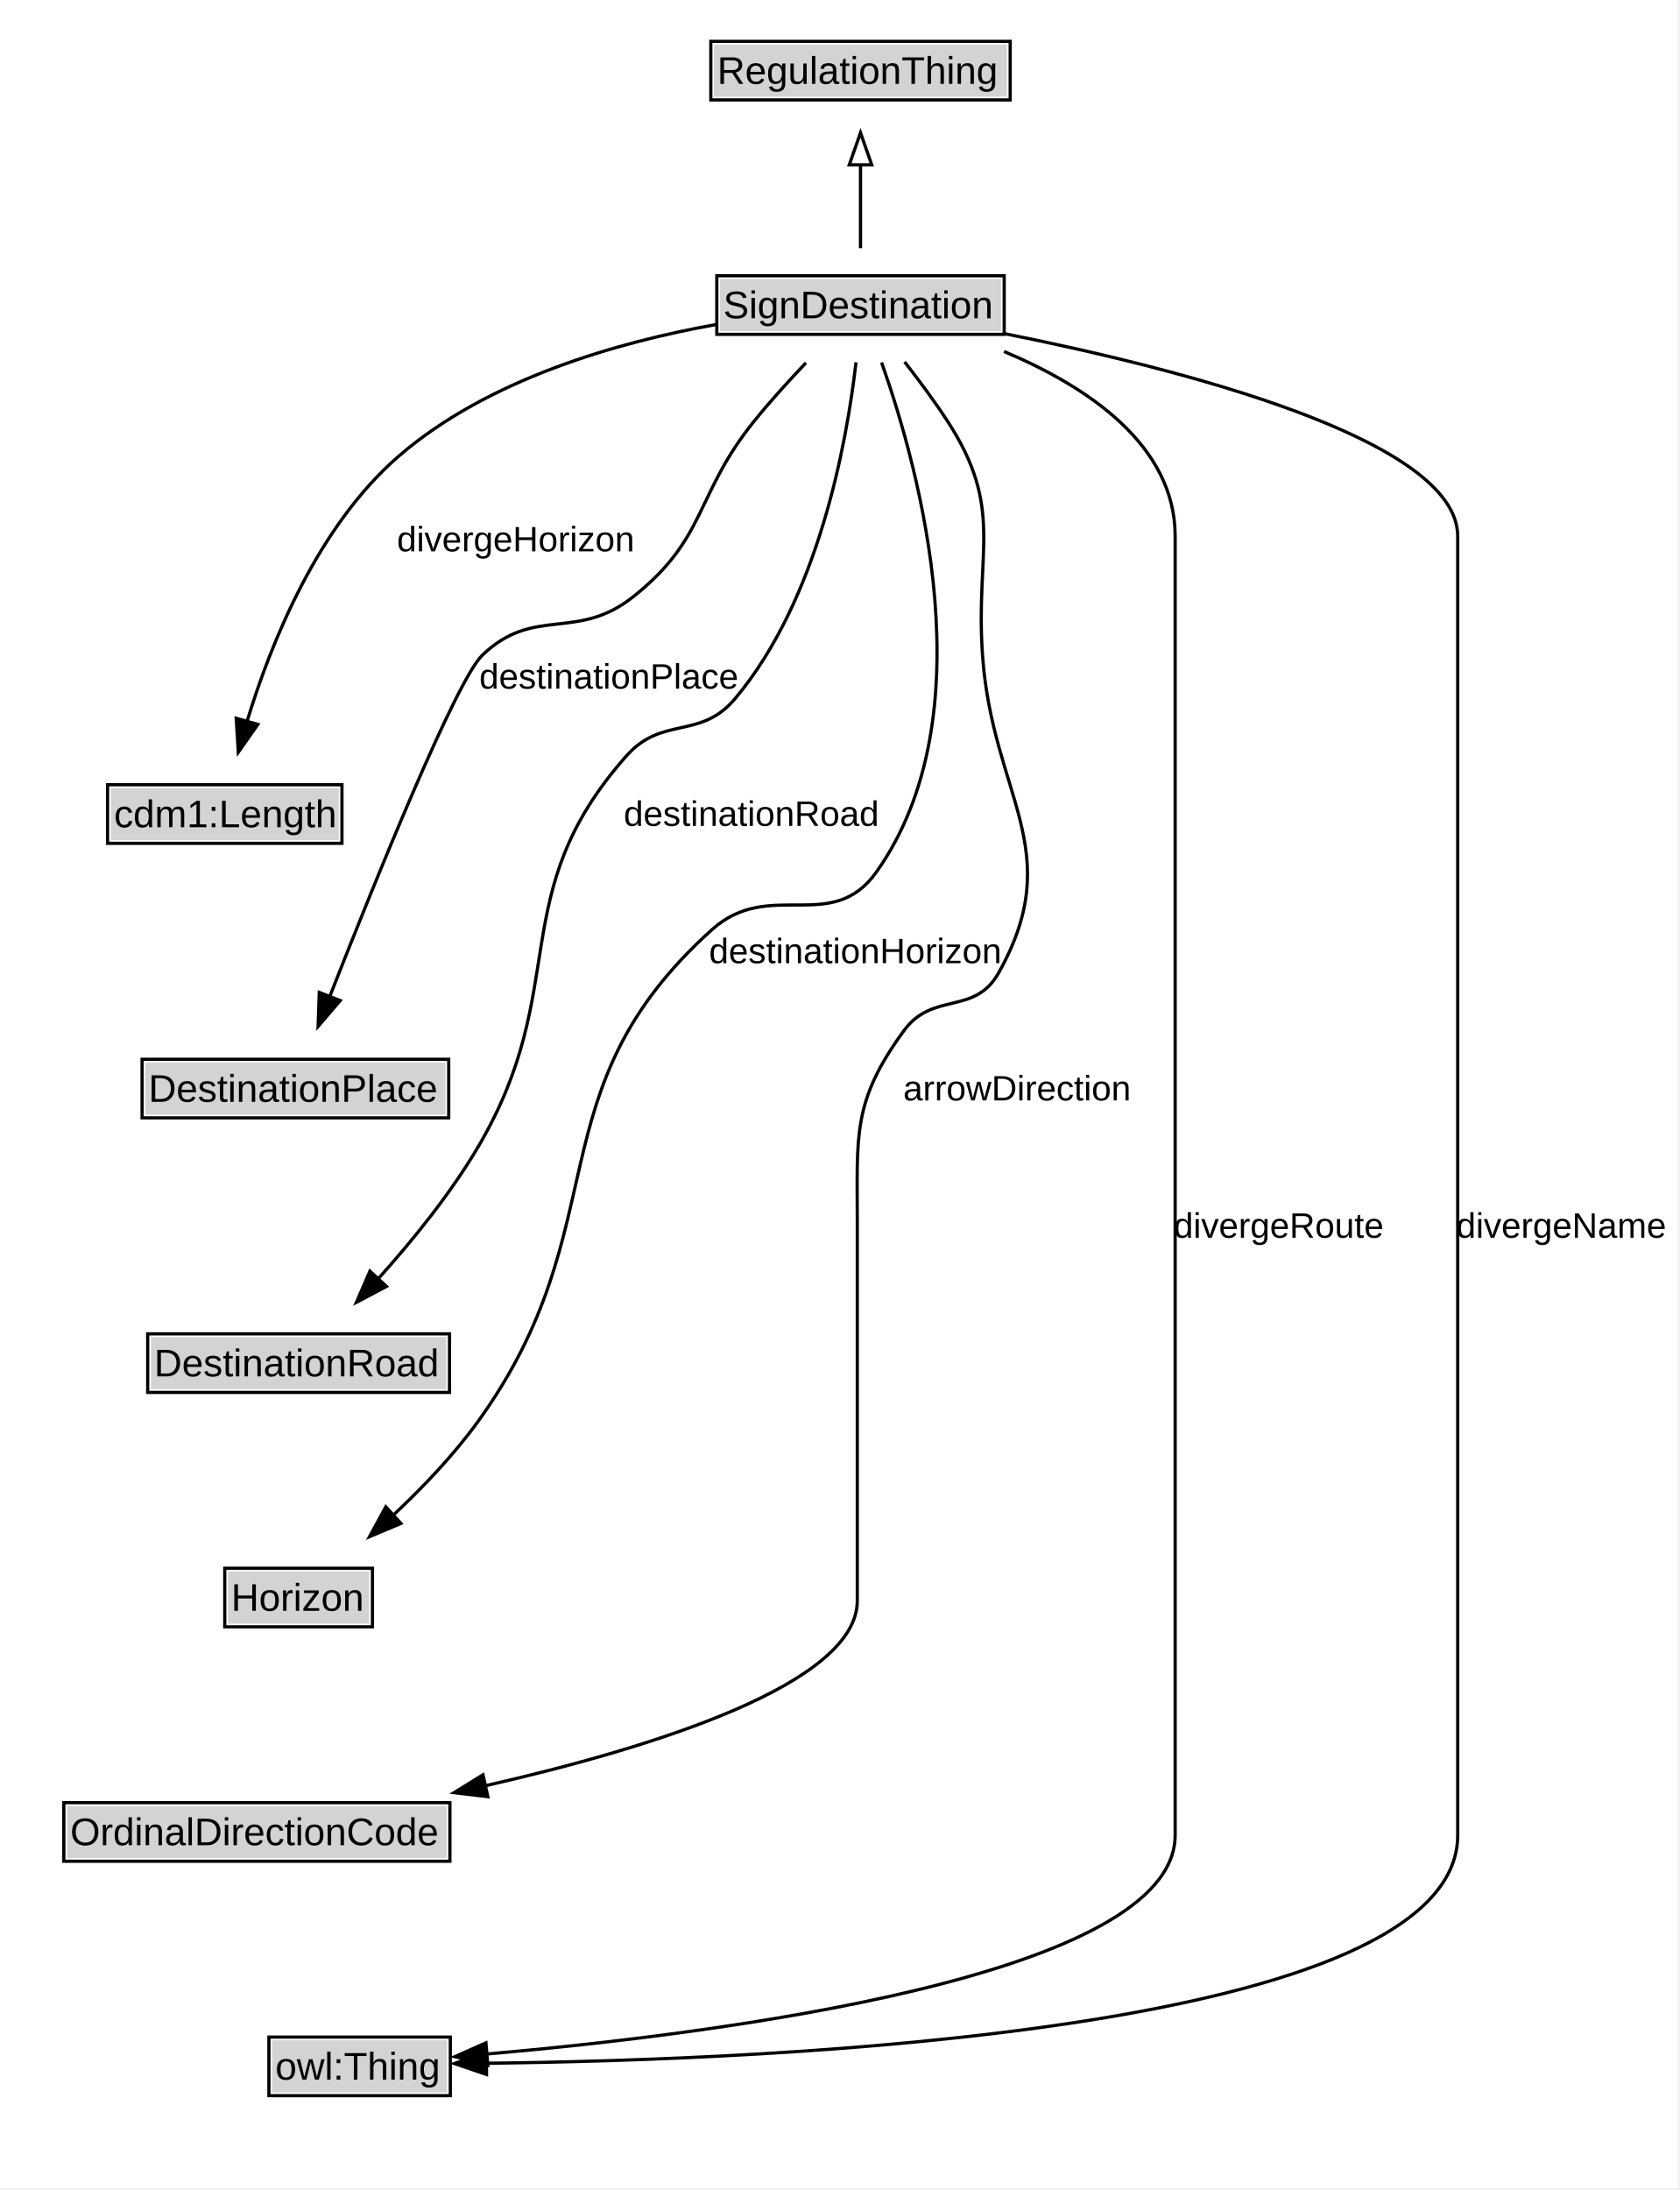
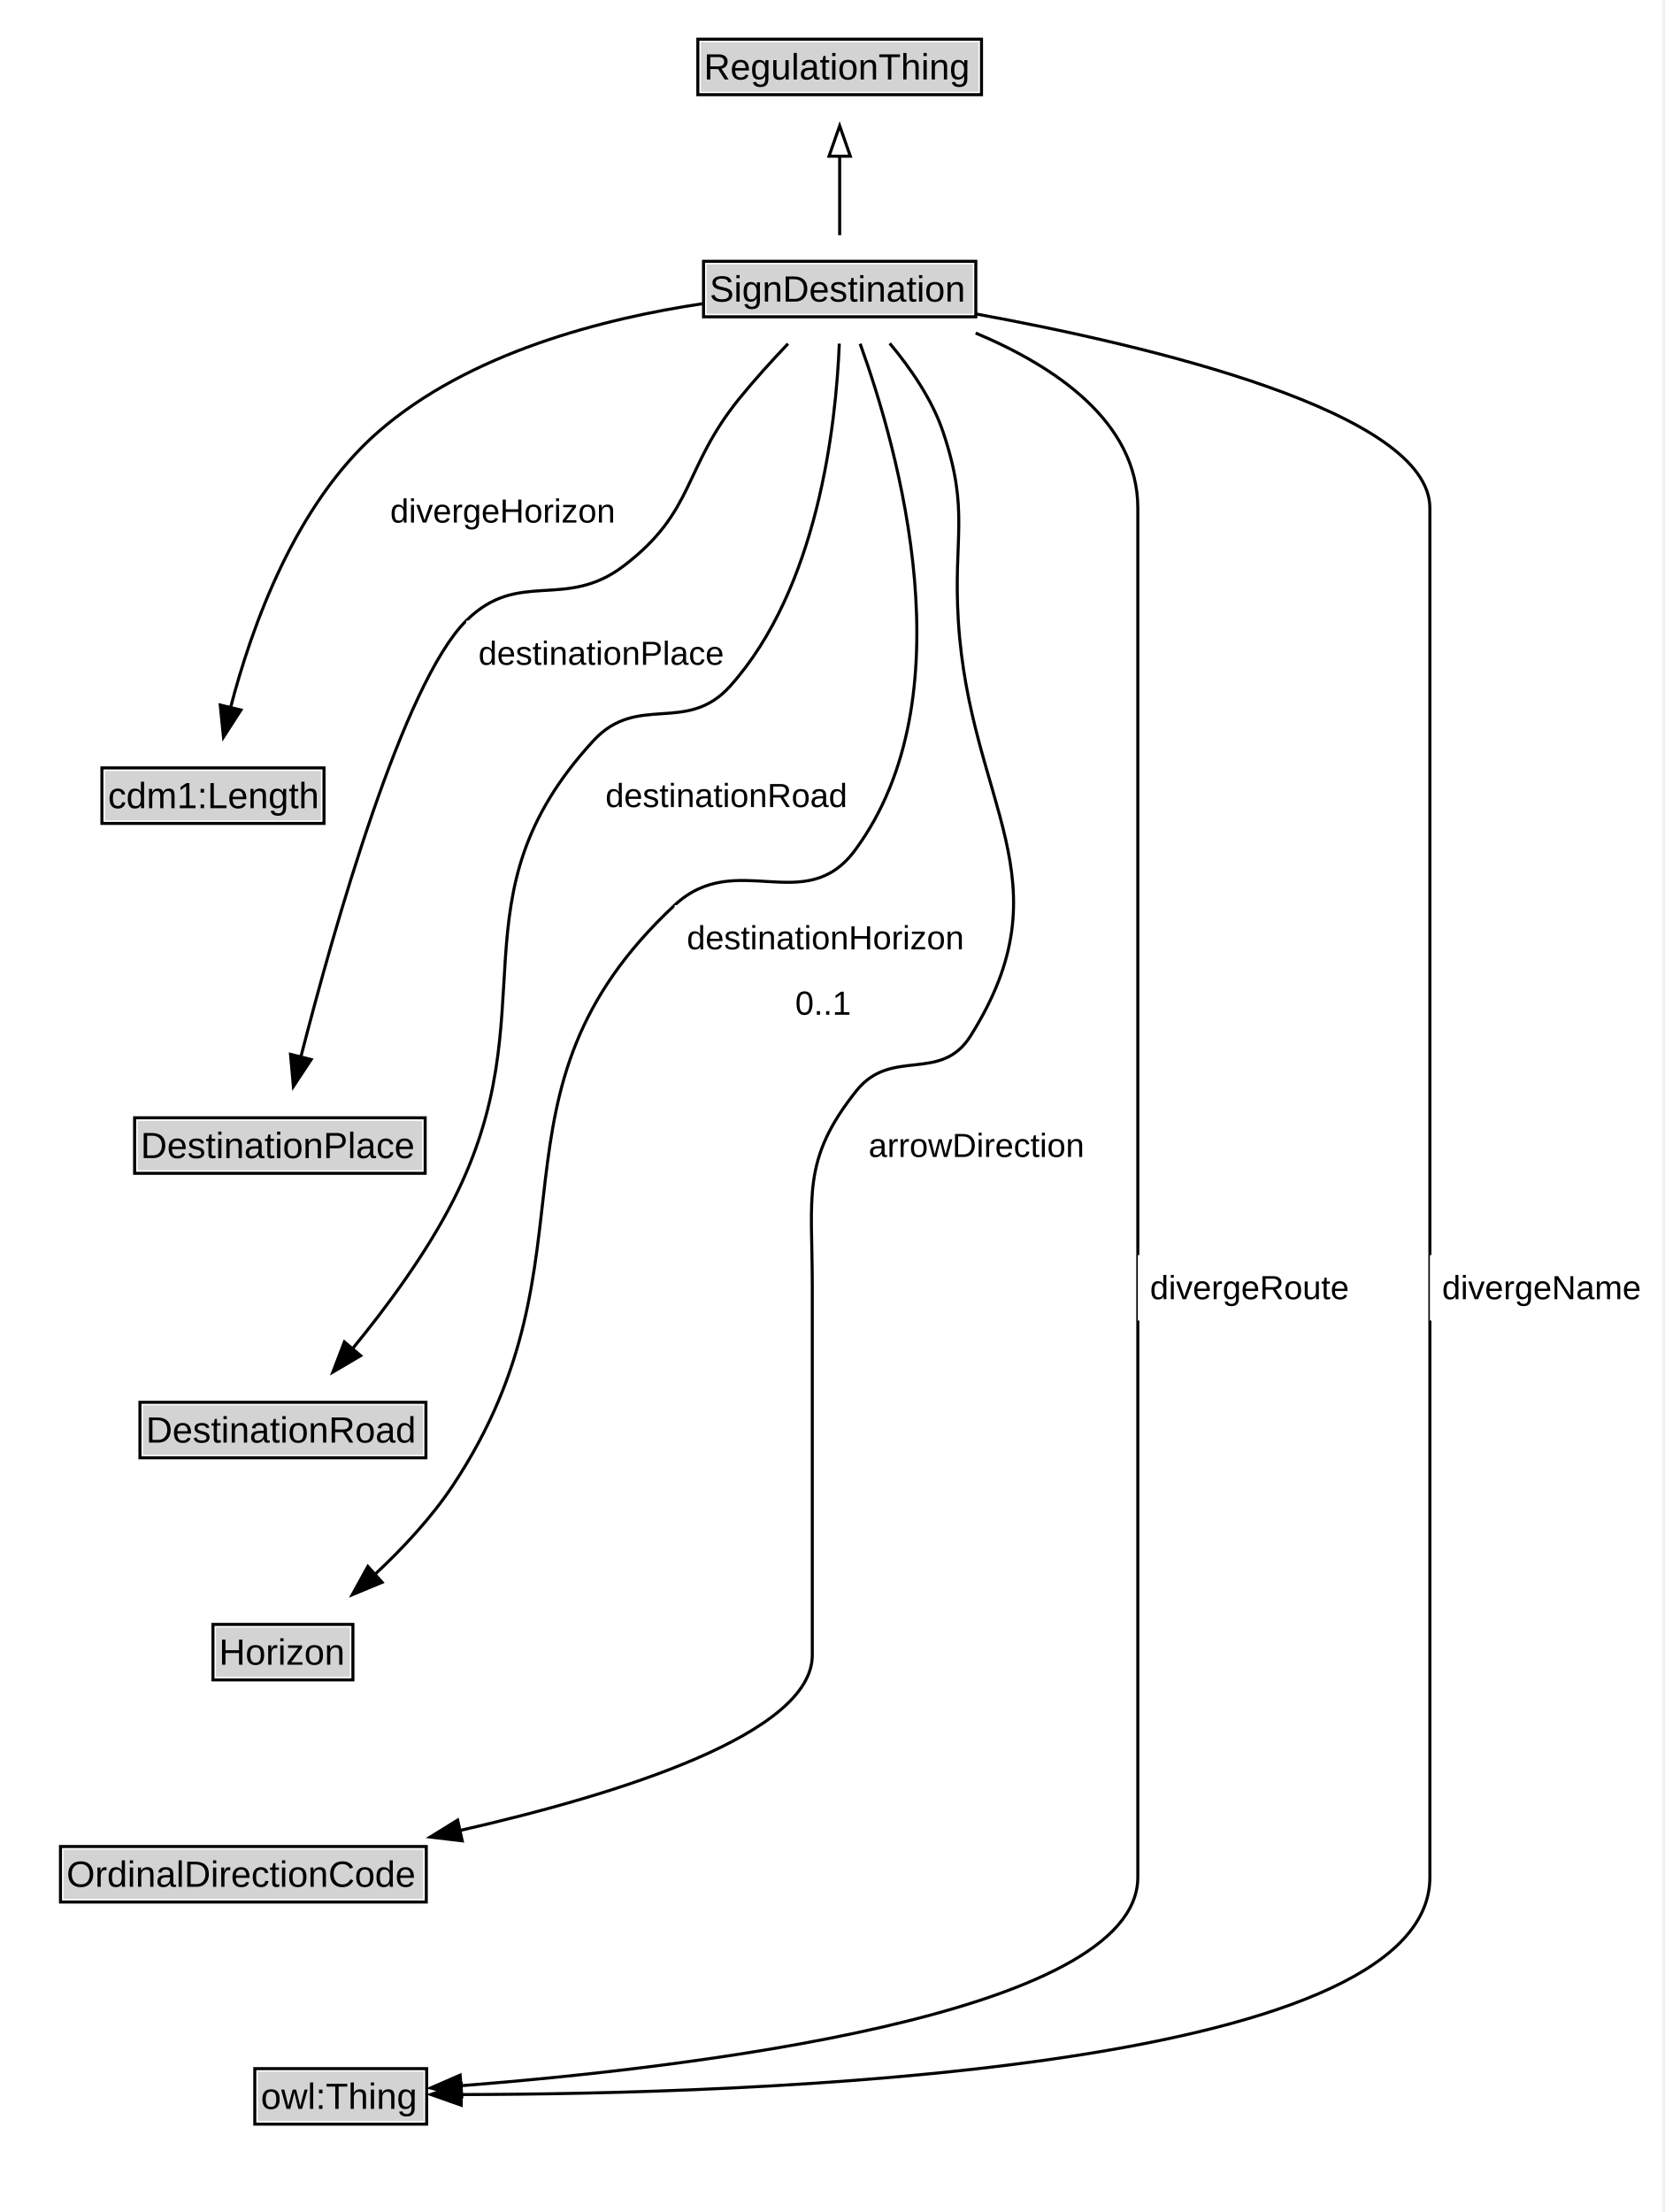
- <svg xmlns="http://www.w3.org/2000/svg" xmlns:xlink="http://www.w3.org/1999/xlink" width="523pt" height="682pt" viewBox="0.00 0.00 523.00 682.00">
-   <g id="graph0" class="graph" transform="scale(1 1) rotate(0) translate(4 677.5)">
-     <polygon fill="white" stroke="none" points="-4,4 -4,-677.5 518.5,-677.5 518.5,4 -4,4" />
+ <svg xmlns="http://www.w3.org/2000/svg" xmlns:xlink="http://www.w3.org/1999/xlink" width="547pt" height="727pt" viewBox="0.00 0.00 547.00 727.00">
+   <g id="graph0" class="graph" transform="scale(1 1) rotate(0) translate(4 723)">
+     <polygon fill="white" stroke="none" points="-4,4 -4,-723 542.5,-723 542.5,4 -4,4" />
    <g id="clust3" class="cluster">
</g>
    <g id="node1" class="node">
      <g id="a_node1">
        <a xlink:href="../RegulationThing" xlink:title="&lt;TABLE&gt;">
-           <polygon fill="lightgray" stroke="none" points="218.38,-647.38 218.38,-663.62 309.62,-663.62 309.62,-647.38 218.38,-647.38" />
-           <text xml:space="preserve" text-anchor="start" x="219.38" y="-651.38" font-family="Arial" font-size="12.00">RegulationThing</text>
-           <polygon fill="none" stroke="black" points="217.38,-646.38 217.38,-664.62 310.62,-664.62 310.62,-646.38 217.38,-646.38" />
+           <polygon fill="lightgray" stroke="none" points="226.38,-692.88 226.38,-709.12 317.62,-709.12 317.62,-692.88 226.38,-692.88" />
+           <text xml:space="preserve" text-anchor="start" x="227.38" y="-696.88" font-family="Arial" font-size="12.00">RegulationThing</text>
+           <polygon fill="none" stroke="black" points="225.38,-691.88 225.38,-710.12 318.62,-710.12 318.62,-691.88 225.38,-691.88" />
        </a>
      </g>
    </g>
    <g id="node2" class="node">
      <g id="a_node2">
        <a xlink:href="../SignDestination" xlink:title="&lt;TABLE&gt;">
-           <polygon fill="lightgray" stroke="none" points="220.25,-574.38 220.25,-590.62 307.75,-590.62 307.75,-574.38 220.25,-574.38" />
-           <text xml:space="preserve" text-anchor="start" x="221.25" y="-578.38" font-family="Arial" font-size="12.00">SignDestination</text>
-           <polygon fill="none" stroke="black" points="219.25,-573.38 219.25,-591.62 308.75,-591.62 308.75,-573.38 219.25,-573.38" />
+           <polygon fill="lightgray" stroke="none" points="228.25,-619.88 228.25,-636.12 315.75,-636.12 315.75,-619.88 228.25,-619.88" />
+           <text xml:space="preserve" text-anchor="start" x="229.25" y="-623.88" font-family="Arial" font-size="12.00">SignDestination</text>
+           <polygon fill="none" stroke="black" points="227.25,-618.88 227.25,-637.12 316.75,-637.12 316.75,-618.88 227.25,-618.88" />
        </a>
      </g>
    </g>
    <g id="edge1" class="edge">
-       <path fill="none" stroke="black" d="M264,-600.21C264,-607.97 264,-617.42 264,-626.24" />
-       <polygon fill="none" stroke="black" points="260.5,-626.16 264,-636.16 267.5,-626.16 260.5,-626.16" />
+       <path fill="none" stroke="black" d="M272,-645.71C272,-653.47 272,-662.92 272,-671.74" />
+       <polygon fill="none" stroke="black" points="268.5,-671.66 272,-681.66 275.5,-671.66 268.5,-671.66" />
    </g>
    <g id="node4" class="node">
      <g id="a_node4">
        <a xlink:href="https://w3id.org/citydata/part1/v1/Length" xlink:title="&lt;TABLE&gt;">
-           <polygon fill="lightgray" stroke="none" points="30.5,-415.88 30.5,-432.12 101.5,-432.12 101.5,-415.88 30.5,-415.88" />
-           <text xml:space="preserve" text-anchor="start" x="31.5" y="-419.88" font-family="Arial" font-size="12.00">cdm1:Length</text>
-           <polygon fill="none" stroke="black" points="29.5,-414.88 29.5,-433.12 102.5,-433.12 102.5,-414.88 29.5,-414.88" />
+           <polygon fill="lightgray" stroke="none" points="30.5,-453.38 30.5,-469.62 101.5,-469.62 101.5,-453.38 30.5,-453.38" />
+           <text xml:space="preserve" text-anchor="start" x="31.5" y="-457.38" font-family="Arial" font-size="12.00">cdm1:Length</text>
+           <polygon fill="none" stroke="black" points="29.5,-452.38 29.5,-470.62 102.5,-470.62 102.5,-452.38 29.5,-452.38" />
        </a>
      </g>
    </g>
    <g id="edge15" class="edge">
-       <path fill="none" stroke="black" d="M219.31,-576.49C188.41,-570.98 148.02,-559.47 120.25,-535.5 95.11,-513.8 80.5,-477.73 72.9,-452.73" />
-       <polygon fill="black" stroke="black" points="76.31,-451.91 70.22,-443.24 69.57,-453.82 76.31,-451.91" />
-       <text xml:space="preserve" text-anchor="middle" x="156.62" y="-505.8" font-family="Arial" font-size="11.00">divergeHorizon</text>
+       <path fill="none" stroke="black" d="M227.42,-623.26C194.39,-618.37 150.11,-607.08 120.25,-581 93.08,-557.27 78.71,-517.15 71.74,-490.25" />
+       <polygon fill="black" stroke="black" points="75.2,-489.65 69.46,-480.74 68.39,-491.28 75.2,-489.65" />
+       <polygon fill="white" stroke="none" points="120.25,-544.25 120.25,-565.75 201,-565.75 201,-544.25 120.25,-544.25" />
+       <text xml:space="preserve" text-anchor="start" x="124.25" y="-551.25" font-family="Arial" font-size="11.00">divergeHorizon</text>
    </g>
    <g id="node5" class="node">
      <g id="a_node5">
        <a xlink:href="../DestinationPlace" xlink:title="&lt;TABLE&gt;">
-           <polygon fill="lightgray" stroke="none" points="41.25,-330.38 41.25,-346.62 134.75,-346.62 134.75,-330.38 41.25,-330.38" />
-           <text xml:space="preserve" text-anchor="start" x="42.25" y="-334.38" font-family="Arial" font-size="12.00">DestinationPlace</text>
-           <polygon fill="none" stroke="black" points="40.25,-329.38 40.25,-347.62 135.75,-347.62 135.75,-329.38 40.25,-329.38" />
+           <polygon fill="lightgray" stroke="none" points="41.25,-338.38 41.25,-354.62 134.75,-354.62 134.75,-338.38 41.25,-338.38" />
+           <text xml:space="preserve" text-anchor="start" x="42.25" y="-342.38" font-family="Arial" font-size="12.00">DestinationPlace</text>
+           <polygon fill="none" stroke="black" points="40.25,-337.38 40.25,-355.62 135.75,-355.62 135.75,-337.38 40.25,-337.38" />
        </a>
      </g>
    </g>
    <g id="edge9" class="edge">
-       <path fill="none" stroke="black" d="M247.01,-564.52C241.7,-558.94 235.94,-552.6 231,-546.5 212.31,-523.4 216.35,-509.88 193,-491.5 175.51,-477.73 162.32,-488.91 146.25,-473.5 138.1,-465.69 113.1,-403.9 98.64,-367.02" />
-       <polygon fill="black" stroke="black" points="101.96,-365.91 95.07,-357.86 95.44,-368.45 101.96,-365.91" />
-       <text xml:space="preserve" text-anchor="middle" x="185.62" y="-463.05" font-family="Arial" font-size="11.00">destinationPlace</text>
+       <path fill="none" stroke="black" d="M255.01,-610.02C249.7,-604.44 243.94,-598.1 239,-592 220.31,-568.9 224.64,-554.99 201,-537 181.62,-522.25 166.54,-536.15 149.25,-519 128.58,-498.5 105.95,-418.72 94.88,-375.58" />
+       <polygon fill="black" stroke="black" points="98.28,-374.77 92.44,-365.93 91.49,-376.48 98.28,-374.77" />
+       <polygon fill="white" stroke="none" points="149.25,-497.5 149.25,-519 236,-519 236,-497.5 149.25,-497.5" />
+       <text xml:space="preserve" text-anchor="start" x="153.25" y="-504.5" font-family="Arial" font-size="11.00">destinationPlace</text>
    </g>
    <g id="node6" class="node">
      <g id="a_node6">
        <a xlink:href="../DestinationRoad" xlink:title="&lt;TABLE&gt;">
          <polygon fill="lightgray" stroke="none" points="43,-244.88 43,-261.12 135,-261.12 135,-244.88 43,-244.88" />
          <text xml:space="preserve" text-anchor="start" x="44" y="-248.88" font-family="Arial" font-size="12.00">DestinationRoad</text>
          <polygon fill="none" stroke="black" points="42,-243.88 42,-262.12 136,-262.12 136,-243.88 42,-243.88" />
        </a>
      </g>
    </g>
    <g id="edge10" class="edge">
-       <path fill="none" stroke="black" d="M262.6,-564.66C259.68,-539.28 250.89,-490.91 225,-460 214.02,-446.89 202.31,-454.82 191,-442 152.8,-398.7 174.24,-370.29 145,-320.5 136.35,-305.77 124.41,-291.07 113.77,-279.25" />
-       <polygon fill="black" stroke="black" points="116.36,-276.89 107,-271.93 111.22,-281.65 116.36,-276.89" />
-       <text xml:space="preserve" text-anchor="middle" x="230" y="-420.3" font-family="Arial" font-size="11.00">destinationRoad</text>
+       <path fill="none" stroke="black" d="M271.88,-610.06C270.78,-582.96 264.81,-529.65 236,-497.5 221.62,-481.46 205.57,-495.36 191,-479.5 143.54,-427.83 176.78,-391.04 145,-328.5 136.04,-310.87 122.87,-293.09 111.55,-279.33" />
+       <polygon fill="black" stroke="black" points="114.55,-277.44 105.42,-272.06 109.2,-281.96 114.55,-277.44" />
+       <polygon fill="white" stroke="none" points="191,-450.75 191,-472.25 277,-472.25 277,-450.75 191,-450.75" />
+       <text xml:space="preserve" text-anchor="start" x="195" y="-457.75" font-family="Arial" font-size="11.00">destinationRoad</text>
    </g>
    <g id="node7" class="node">
      <g id="a_node7">
        <a xlink:href="../Horizon" xlink:title="&lt;TABLE&gt;">
          <polygon fill="lightgray" stroke="none" points="67,-171.88 67,-188.12 111,-188.12 111,-171.88 67,-171.88" />
          <text xml:space="preserve" text-anchor="start" x="68" y="-175.88" font-family="Arial" font-size="12.00">Horizon</text>
          <polygon fill="none" stroke="black" points="66,-170.88 66,-189.12 112,-189.12 112,-170.88 66,-170.88" />
        </a>
      </g>
    </g>
    <g id="edge11" class="edge">
-       <path fill="none" stroke="black" d="M270.57,-564.62C282.48,-530.94 303.37,-454.5 269,-406 255.04,-386.3 235.7,-404.14 217.75,-388 161.76,-337.66 188.98,-296.12 145,-235 137.39,-224.42 127.56,-214.15 118.27,-205.45" />
-       <polygon fill="black" stroke="black" points="120.86,-203.07 111.09,-198.96 116.16,-208.26 120.86,-203.07" />
-       <text xml:space="preserve" text-anchor="middle" x="262.38" y="-377.55" font-family="Arial" font-size="11.00">destinationHorizon</text>
+       <path fill="none" stroke="black" d="M278.73,-610.02C291.39,-575 314.29,-493.81 277,-443.5 260.61,-421.39 237.88,-444.27 217.75,-425.5 151.47,-363.69 194.98,-310.6 145,-235 137.87,-224.22 128.25,-213.95 118.99,-205.32" />
+       <polygon fill="black" stroke="black" points="121.59,-202.95 111.8,-198.89 116.92,-208.17 121.59,-202.95" />
+       <polygon fill="white" stroke="none" points="217.75,-382.5 217.75,-425.5 315,-425.5 315,-382.5 217.75,-382.5" />
+       <text xml:space="preserve" text-anchor="start" x="221.75" y="-411" font-family="Arial" font-size="11.00">destinationHorizon</text>
+       <text xml:space="preserve" text-anchor="start" x="257.38" y="-389.5" font-family="Arial" font-size="11.00">0..1</text>
    </g>
    <g id="node8" class="node">
      <g id="a_node8">
        <a xlink:href="../OrdinalDirectionCode" xlink:title="&lt;TABLE&gt;">
          <polygon fill="lightgray" stroke="none" points="16.88,-98.88 16.88,-115.12 135.12,-115.12 135.12,-98.88 16.88,-98.88" />
          <text xml:space="preserve" text-anchor="start" x="17.88" y="-102.88" font-family="Arial" font-size="12.00">OrdinalDirectionCode</text>
          <polygon fill="none" stroke="black" points="15.88,-97.88 15.88,-116.12 136.12,-116.12 136.12,-97.88 15.88,-97.88" />
        </a>
      </g>
    </g>
    <g id="edge12" class="edge">
-       <path fill="none" stroke="black" d="M277.74,-564.8C282.17,-559.13 286.97,-552.67 291,-546.5 308.93,-519.02 299.72,-506.23 302,-473.5 305.06,-429.55 328.56,-412.92 307,-374.5 299.48,-361.11 286.55,-368.91 277.5,-356.5 261.39,-334.43 263,-324.08 263,-296.75 263,-296.75 263,-296.75 263,-179 263,-153.19 199.93,-133.41 147.04,-121.36" />
+       <path fill="none" stroke="black" d="M288.46,-610.15C295.26,-602.03 302.4,-591.73 306,-581 314.79,-554.79 309.3,-546.59 311,-519 314.74,-458.42 347.32,-433.87 315,-382.5 305.15,-366.85 289.03,-378.95 277.5,-364.5 259.38,-341.79 263,-329.81 263,-300.75 263,-300.75 263,-300.75 263,-179 263,-153.19 199.93,-133.41 147.04,-121.36" />
      <polygon fill="black" stroke="black" points="147.94,-117.98 137.42,-119.24 146.43,-124.81 147.94,-117.98" />
-       <text xml:space="preserve" text-anchor="middle" x="312.75" y="-334.8" font-family="Arial" font-size="11.00">arrowDirection</text>
+       <polygon fill="white" stroke="none" points="277.5,-335.75 277.5,-357.25 356,-357.25 356,-335.75 277.5,-335.75" />
+       <text xml:space="preserve" text-anchor="start" x="281.5" y="-342.75" font-family="Arial" font-size="11.00">arrowDirection</text>
    </g>
    <g id="node9" class="node">
      <g id="a_node9">
        <a xlink:href="https://w3id.org/citydata/imported/owl/latest/Thing" xlink:title="&lt;TABLE&gt;">
          <polygon fill="lightgray" stroke="none" points="80.75,-25.88 80.75,-42.12 135.25,-42.12 135.25,-25.88 80.75,-25.88" />
          <text xml:space="preserve" text-anchor="start" x="81.75" y="-29.88" font-family="Arial" font-size="12.00">owl:Thing</text>
          <polygon fill="none" stroke="black" points="79.75,-24.88 79.75,-43.12 136.25,-43.12 136.25,-24.88 79.75,-24.88" />
        </a>
      </g>
    </g>
    <g id="edge13" class="edge">
-       <path fill="none" stroke="black" d="M308.7,-568.04C334.54,-557.19 362,-538.97 362,-510.5 362,-510.5 362,-510.5 362,-106 362,-61.98 218.69,-44.03 147.36,-37.82" />
-       <polygon fill="black" stroke="black" points="147.92,-34.36 137.66,-37.02 147.34,-41.33 147.92,-34.36" />
-       <text xml:space="preserve" text-anchor="middle" x="394.25" y="-292.05" font-family="Arial" font-size="11.00">divergeRoute</text>
+       <path fill="none" stroke="black" d="M316.7,-613.54C342.54,-602.69 370,-584.47 370,-556 370,-556 370,-556 370,-106 370,-60.47 220.71,-43.22 147.52,-37.5" />
+       <polygon fill="black" stroke="black" points="147.78,-34.01 137.55,-36.76 147.26,-40.99 147.78,-34.01" />
+       <polygon fill="white" stroke="none" points="370,-289 370,-310.5 442.5,-310.5 442.5,-289 370,-289" />
+       <text xml:space="preserve" text-anchor="start" x="374" y="-296" font-family="Arial" font-size="11.00">divergeRoute</text>
    </g>
    <g id="edge14" class="edge">
-       <path fill="none" stroke="black" d="M308.55,-573.66C363.58,-562.69 450,-540.66 450,-510.5 450,-510.5 450,-510.5 450,-106 450,-44.77 237.2,-35.96 147.32,-34.97" />
-       <polygon fill="black" stroke="black" points="147.53,-31.47 137.5,-34.89 147.47,-38.47 147.53,-31.47" />
-       <text xml:space="preserve" text-anchor="middle" x="482.25" y="-292.05" font-family="Arial" font-size="11.00">divergeName</text>
+       <path fill="none" stroke="black" d="M316.51,-619.87C373.78,-609.41 466,-587.65 466,-556 466,-556 466,-556 466,-106 466,-41.66 240.67,-34.72 147.55,-34.6" />
+       <polygon fill="black" stroke="black" points="147.6,-31.1 137.61,-34.62 147.61,-38.1 147.6,-31.1" />
+       <polygon fill="white" stroke="none" points="466,-289 466,-310.5 538.5,-310.5 538.5,-289 466,-289" />
+       <text xml:space="preserve" text-anchor="start" x="470" y="-296" font-family="Arial" font-size="11.00">divergeName</text>
    </g>
  </g>
</svg>
